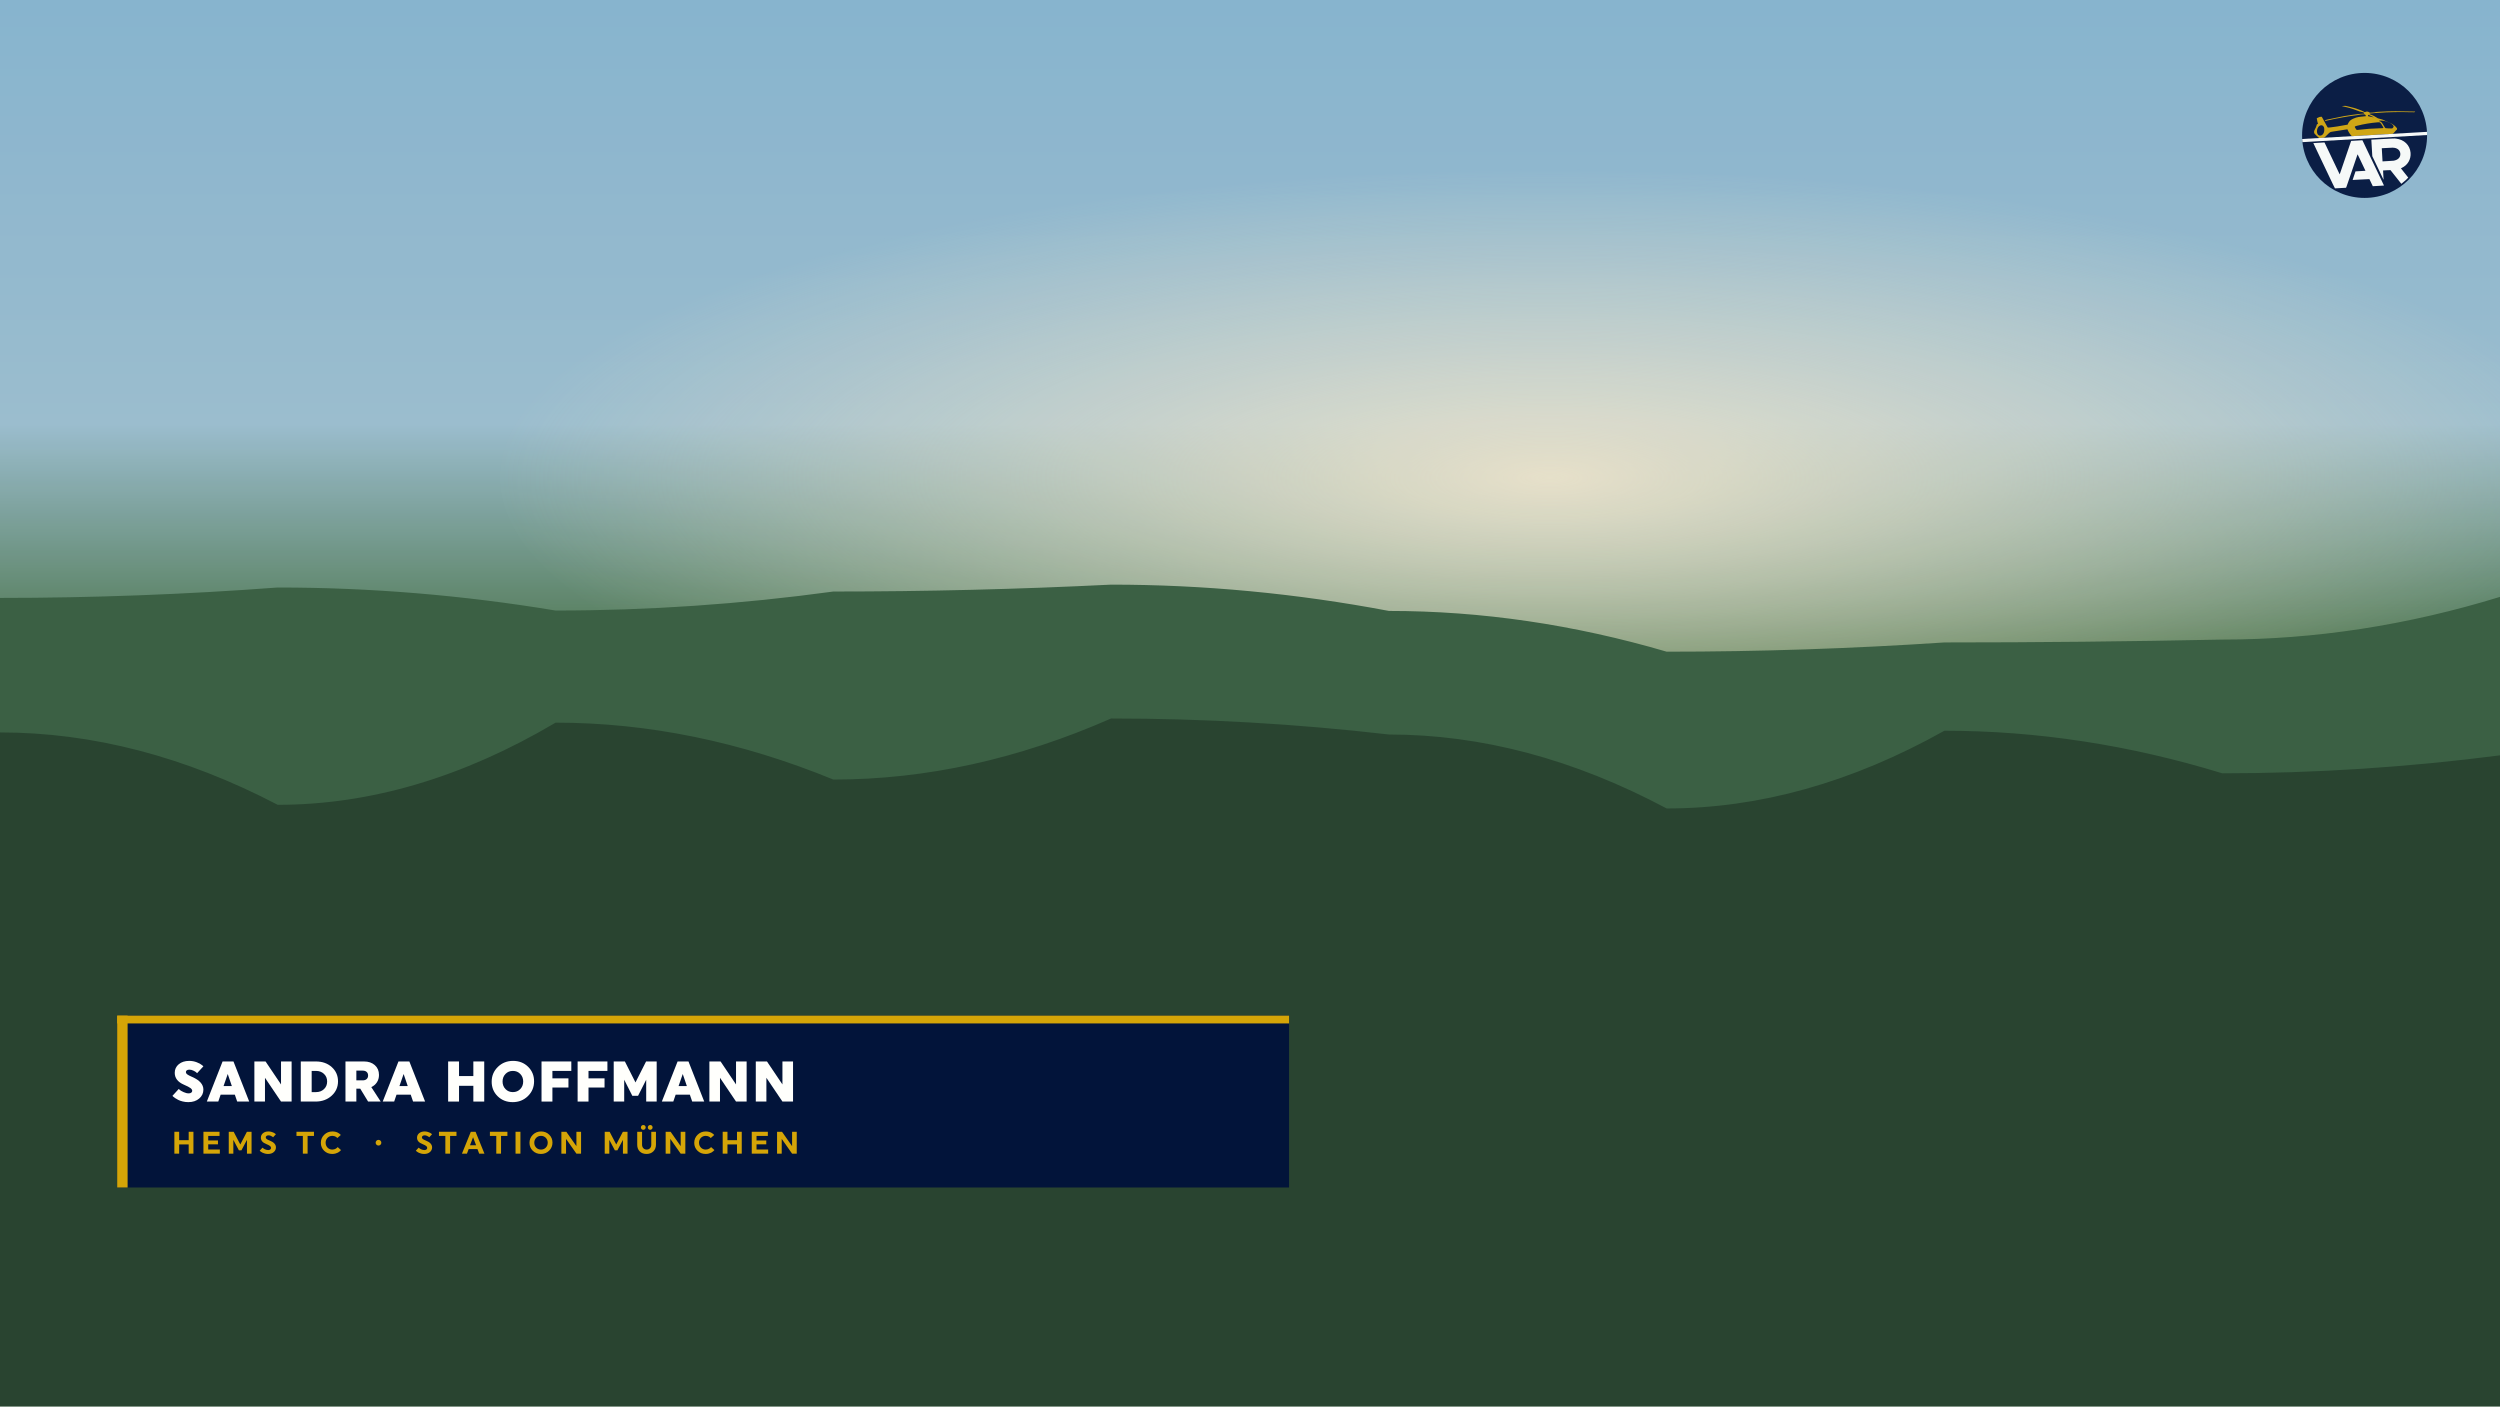
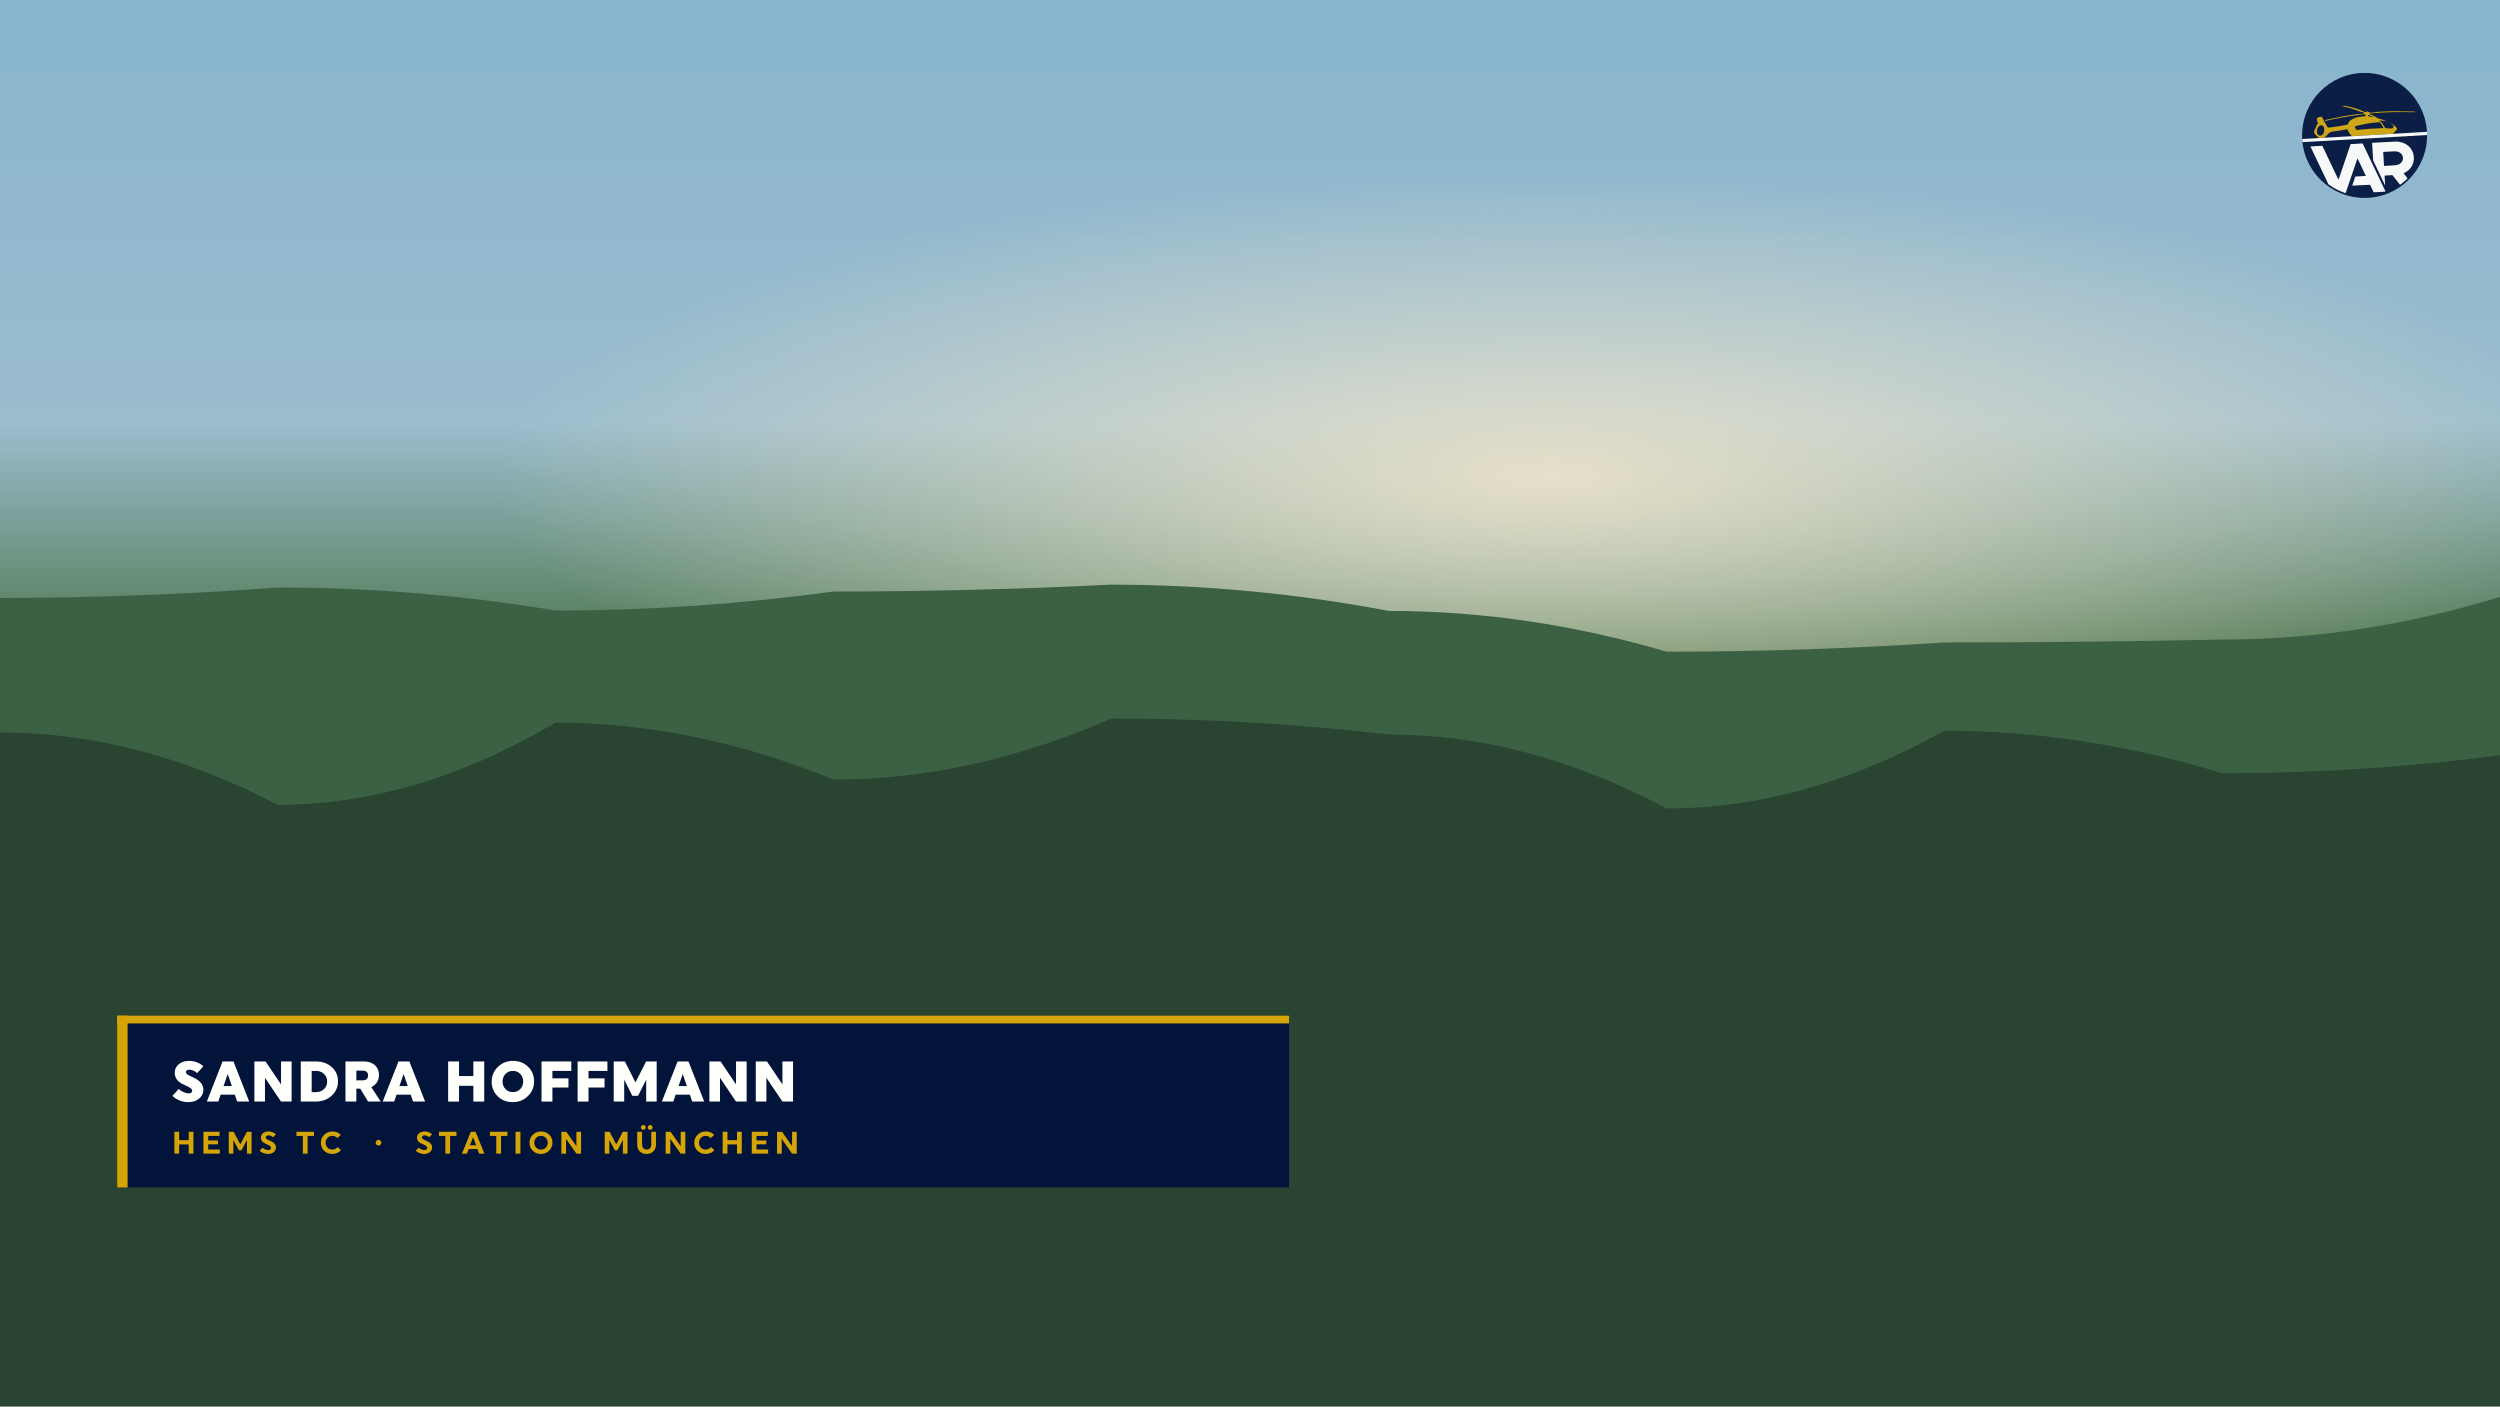
<svg xmlns="http://www.w3.org/2000/svg" viewBox="0 0 1920 1080" width="1920" height="1080">
  <defs>
    <linearGradient id="sc33" x1="0" y1="0" x2="0" y2="1">
      <stop offset="0%" stop-color="#93C3E0" />
      <stop offset="30%" stop-color="#A8CDDF" />
      <stop offset="48%" stop-color="#4E7A4A" />
      <stop offset="74%" stop-color="#335C36" />
      <stop offset="100%" stop-color="#1E3A22" />
    </linearGradient>
    <radialGradient id="sc33s">
      <stop offset="0%" stop-color="#FFF6DC" stop-opacity=".95" />
      <stop offset="100%" stop-color="#FFF6DC" stop-opacity="0" />
    </radialGradient>
  </defs>
  <rect width="1920" height="1080" fill="url(#sc33)" />
  <ellipse cx="1190" cy="367" rx="806" ry="238" fill="url(#sc33s)" />
  <path d="M0,1080 L0,459.2 Q106.7,459.2 213.3,451.2 Q320.0,451.2 426.7,468.9 Q533.3,468.9 640.0,454.3 Q746.7,454.3 853.3,449.0 Q960.0,449.0 1066.7,469.2 Q1173.3,469.2 1280.0,500.5 Q1386.7,500.5 1493.3,493.4 Q1600.0,493.4 1706.7,491.2 Q1813.3,491.2 1920.0,458.4 L1920,1080 Z" fill="#40684A" />
  <path d="M0,1080 L0,562.5 Q106.7,562.5 213.3,618.1 Q320.0,618.1 426.7,555.0 Q533.3,555.0 640.0,598.7 Q746.7,598.7 853.3,551.8 Q960.0,551.8 1066.7,564.1 Q1173.3,564.1 1280.0,620.9 Q1386.7,620.9 1493.3,561.2 Q1600.0,561.2 1706.7,593.9 Q1813.3,593.9 1920.0,580.1 L1920,1080 Z" fill="#2C4A34" />
  <rect width="1920" height="1080" fill="#000" opacity=".08" />
  <rect x="90" y="780" width="900" height="132" fill="#00113A" opacity=".94" />
  <rect x="90" y="780" width="900" height="6" fill="#D5A507" />
  <rect x="90" y="780" width="8" height="132" fill="#D5A507" />
  <g fill="#FFFFFC" transform="translate(132.0,846.0)">
    <path transform="translate(0.00,0) scale(0.044,-0.044)" d="M245.0 517.0Q245.0 493.0 267.0 475.5Q289.0 458.0 356.0 429.0Q550.0 345.0 550.0 208.0Q550.0 115.0 476.5 52.5Q403.0 -10.0 287.0 -10.0Q237.0 -10.0 189.5 1.5Q142.0 13.0 111.0 29.0Q80.0 45.0 56.0 61.0Q32.0 77.0 21.0 88.0L10.0 100.0L120.0 220.0Q129.0 211.0 144.5 198.5Q160.0 186.0 206.0 164.5Q252.0 143.0 295.0 143.0Q321.0 143.0 338.0 155.5Q355.0 168.0 355.0 187.0Q355.0 212.0 325.0 235.0Q295.0 258.0 209.0 295.0Q50.0 364.0 50.0 502.0Q50.0 593.0 120.0 651.5Q190.0 710.0 303.0 710.0Q372.0 710.0 434.0 686.0Q496.0 662.0 523.0 638.0L550.0 615.0L440.0 495.0Q434.0 502.0 422.0 512.5Q410.0 523.0 375.0 540.0Q340.0 557.0 305.0 557.0Q277.0 557.0 261.0 545.5Q245.0 534.0 245.0 517.0Z" />
    <path transform="translate(26.84,0) scale(0.044,-0.044)" d="M465.0 700.0 740.0 0.0H530.0L489.0 120.0H241.0L200.0 0.0H0.0L275.0 700.0ZM437.0 270.0 365.0 481.0 292.0 270.0Z" />
    <path transform="translate(60.28,0) scale(0.044,-0.044)" d="M535.0 0.0 255.0 415.0V0.0H70.0V700.0H265.0L535.0 299.0V700.0H720.0V0.0Z" />
    <path transform="translate(95.92,0) scale(0.044,-0.044)" d="M70.0 0.0V700.0H333.0Q502.0 700.0 611.0 601.5Q720.0 503.0 720.0 353.0Q720.0 203.0 608.0 101.5Q496.0 0.0 327.0 0.0ZM335.0 535.0H260.0V165.0H335.0Q420.0 165.0 475.0 217.0Q530.0 269.0 530.0 350.0Q530.0 431.0 475.0 483.0Q420.0 535.0 335.0 535.0Z" />
    <path transform="translate(130.24,0) scale(0.044,-0.044)" d="M70.0 0.0V700.0H393.0Q510.0 700.0 582.5 635.5Q655.0 571.0 655.0 465.0Q655.0 392.0 619.5 337.0Q584.0 282.0 521.0 252.0L685.0 0.0H465.0L328.0 225.0H260.0V0.0ZM370.0 540.0H260.0V370.0H370.0Q415.0 370.0 440.0 393.0Q465.0 416.0 465.0 455.0Q465.0 494.0 440.0 517.0Q415.0 540.0 370.0 540.0Z" />
    <path transform="translate(161.92,0) scale(0.044,-0.044)" d="M465.0 700.0 740.0 0.0H530.0L489.0 120.0H241.0L200.0 0.0H0.0L275.0 700.0ZM437.0 270.0 365.0 481.0 292.0 270.0Z" />
    <path transform="translate(209.09,0) scale(0.044,-0.044)" d="M510.0 0.0V275.0H260.0V0.0H70.0V700.0H260.0V445.0H510.0V700.0H700.0V0.0Z" />
    <path transform="translate(243.85,0) scale(0.044,-0.044)" d="M144.5 92.5Q40.0 195.0 40.0 347.0Q40.0 499.0 147.5 604.5Q255.0 710.0 413.0 710.0Q571.0 710.0 675.5 607.5Q780.0 505.0 780.0 353.0Q780.0 201.0 672.5 95.5Q565.0 -10.0 407.0 -10.0Q249.0 -10.0 144.5 92.5ZM281.0 482.0Q230.0 429.0 230.0 350.0Q230.0 271.0 281.0 218.0Q332.0 165.0 410.0 165.0Q488.0 165.0 539.0 218.0Q590.0 271.0 590.0 350.0Q590.0 429.0 539.0 482.0Q488.0 535.0 410.0 535.0Q332.0 535.0 281.0 482.0Z" />
    <path transform="translate(280.81,0) scale(0.044,-0.044)" d="M540.0 245.0H260.0V0.0H70.0V700.0H590.0V535.0H260.0V405.0H540.0Z" />
    <path transform="translate(308.53,0) scale(0.044,-0.044)" d="M540.0 245.0H260.0V0.0H70.0V700.0H590.0V535.0H260.0V405.0H540.0Z" />
    <path transform="translate(336.25,0) scale(0.044,-0.044)" d="M395.0 100.0 253.0 381.0V0.0H70.0V700.0H265.0L450.0 334.0L635.0 700.0H820.0V0.0H637.0V381.0L495.0 100.0Z" />
    <path transform="translate(376.29,0) scale(0.044,-0.044)" d="M465.0 700.0 740.0 0.0H530.0L489.0 120.0H241.0L200.0 0.0H0.0L275.0 700.0ZM437.0 270.0 365.0 481.0 292.0 270.0Z" />
    <path transform="translate(409.73,0) scale(0.044,-0.044)" d="M535.0 0.0 255.0 415.0V0.0H70.0V700.0H265.0L535.0 299.0V700.0H720.0V0.0Z" />
    <path transform="translate(445.37,0) scale(0.044,-0.044)" d="M535.0 0.0 255.0 415.0V0.0H70.0V700.0H265.0L535.0 299.0V700.0H720.0V0.0Z" />
  </g>
  <g fill="#D5A507" transform="translate(132.0,886.0)">
    <path transform="translate(0.00,0) scale(0.024,-0.024)" d="M538.0 0.0V295.0H233.0V0.0H80.0V700.0H233.0V431.0H538.0V700.0H690.0V0.0Z" />
    <path transform="translate(22.32,0) scale(0.024,-0.024)" d="M605.0 0.0H80.0V700.0H595.0V567.0H233.0V422.0H545.0V298.0H233.0V132.0H605.0Z" />
    <path transform="translate(41.76,0) scale(0.024,-0.024)" d="M405.0 105.0 227.0 441.0V0.0H80.0V700.0H237.0L449.0 294.0L661.0 700.0H810.0V0.0H663.0V441.0L485.0 105.0Z" />
    <path transform="translate(66.96,0) scale(0.024,-0.024)" d="M340.0 419.0Q540.0 341.0 540.0 200.0Q540.0 110.0 470.0 50.0Q400.0 -10.0 287.0 -10.0Q238.0 -10.0 192.5 1.0Q147.0 12.0 117.0 27.0Q87.0 42.0 64.0 57.5Q41.0 73.0 30.0 84.0L20.0 95.0L110.0 192.0Q113.0 189.0 119.0 183.5Q125.0 178.0 144.0 164.5Q163.0 151.0 183.5 141.0Q204.0 131.0 234.5 122.5Q265.0 114.0 295.0 114.0Q334.0 114.0 359.0 133.5Q384.0 153.0 384.0 183.0Q384.0 218.0 350.0 245.5Q316.0 273.0 225.0 310.0Q58.0 375.0 58.0 511.0Q58.0 598.0 125.0 654.0Q192.0 710.0 301.0 710.0Q344.0 710.0 384.0 700.5Q424.0 691.0 450.5 678.0Q477.0 665.0 498.0 652.0Q519.0 639.0 528.0 630.0L538.0 620.0L448.0 523.0Q441.0 530.0 429.0 540.5Q417.0 551.0 379.5 568.5Q342.0 586.0 303.0 586.0Q261.0 586.0 237.5 567.0Q214.0 548.0 214.0 523.0Q214.0 492.0 240.5 469.5Q267.0 447.0 340.0 419.0Z" />
    <path transform="translate(95.33,0) scale(0.024,-0.024)" d="M575.0 567.0H371.0V0.0H219.0V567.0H15.0V700.0H575.0Z" />
    <path transform="translate(113.33,0) scale(0.024,-0.024)" d="M415.0 710.0Q467.0 710.0 513.5 698.5Q560.0 687.0 590.0 670.5Q620.0 654.0 642.0 637.0Q664.0 620.0 674.0 608.0L684.0 597.0L572.0 499.0Q570.0 502.0 566.0 506.5Q562.0 511.0 547.0 523.0Q532.0 535.0 515.5 544.5Q499.0 554.0 471.0 561.5Q443.0 569.0 413.0 569.0Q320.0 569.0 259.0 506.0Q198.0 443.0 198.0 350.0Q198.0 256.0 259.0 193.0Q320.0 130.0 413.0 130.0Q445.0 130.0 474.0 138.5Q503.0 147.0 522.0 158.5Q541.0 170.0 555.0 182.0Q569.0 194.0 576.0 202.0L582.0 211.0L690.0 115.0Q686.0 110.0 679.0 101.5Q672.0 93.0 647.0 71.5Q622.0 50.0 592.0 33.5Q562.0 17.0 513.0 3.5Q464.0 -10.0 410.0 -10.0Q254.0 -10.0 149.5 92.5Q45.0 195.0 45.0 347.0Q45.0 499.0 152.0 604.5Q259.0 710.0 415.0 710.0Z" />
    <path transform="translate(155.30,0) scale(0.024,-0.024)" d="M141.0 441.0Q178.0 441.0 205.0 414.5Q232.0 388.0 232.0 350.0Q232.0 312.0 205.5 285.5Q179.0 259.0 141.0 259.0Q103.0 259.0 76.5 285.5Q50.0 312.0 50.0 350.0Q50.0 388.0 76.5 414.5Q103.0 441.0 141.0 441.0Z" />
    <path transform="translate(186.89,0) scale(0.024,-0.024)" d="M340.0 419.0Q540.0 341.0 540.0 200.0Q540.0 110.0 470.0 50.0Q400.0 -10.0 287.0 -10.0Q238.0 -10.0 192.5 1.0Q147.0 12.0 117.0 27.0Q87.0 42.0 64.0 57.5Q41.0 73.0 30.0 84.0L20.0 95.0L110.0 192.0Q113.0 189.0 119.0 183.5Q125.0 178.0 144.0 164.5Q163.0 151.0 183.5 141.0Q204.0 131.0 234.5 122.5Q265.0 114.0 295.0 114.0Q334.0 114.0 359.0 133.5Q384.0 153.0 384.0 183.0Q384.0 218.0 350.0 245.5Q316.0 273.0 225.0 310.0Q58.0 375.0 58.0 511.0Q58.0 598.0 125.0 654.0Q192.0 710.0 301.0 710.0Q344.0 710.0 384.0 700.5Q424.0 691.0 450.5 678.0Q477.0 665.0 498.0 652.0Q519.0 639.0 528.0 630.0L538.0 620.0L448.0 523.0Q441.0 530.0 429.0 540.5Q417.0 551.0 379.5 568.5Q342.0 586.0 303.0 586.0Q261.0 586.0 237.5 567.0Q214.0 548.0 214.0 523.0Q214.0 492.0 240.5 469.5Q267.0 447.0 340.0 419.0Z" />
    <path transform="translate(204.77,0) scale(0.024,-0.024)" d="M575.0 567.0H371.0V0.0H219.0V567.0H15.0V700.0H575.0Z" />
    <path transform="translate(222.77,0) scale(0.024,-0.024)" d="M356.0 525.0 258.0 268.0H453.0ZM436.0 700.0 720.0 0.0H552.0L496.0 147.0H216.0L160.0 0.0H0.0L284.0 700.0Z" />
    <path transform="translate(243.89,0) scale(0.024,-0.024)" d="M575.0 567.0H371.0V0.0H219.0V567.0H15.0V700.0H575.0Z" />
    <path transform="translate(261.89,0) scale(0.024,-0.024)" d="M85.0 0.0V700.0H242.0V0.0Z" />
    <path transform="translate(273.58,0) scale(0.024,-0.024)" d="M413.0 130.0Q505.0 130.0 566.5 193.0Q628.0 256.0 628.0 350.0Q628.0 443.0 566.5 506.0Q505.0 569.0 413.0 569.0Q320.0 569.0 259.0 506.0Q198.0 443.0 198.0 350.0Q198.0 256.0 259.0 193.0Q320.0 130.0 413.0 130.0ZM152.0 604.5Q259.0 710.0 415.0 710.0Q571.0 710.0 675.5 607.0Q780.0 504.0 780.0 352.0Q780.0 200.0 673.0 95.0Q566.0 -10.0 410.0 -10.0Q254.0 -10.0 149.5 92.5Q45.0 195.0 45.0 347.0Q45.0 499.0 152.0 604.5Z" />
    <path transform="translate(297.22,0) scale(0.024,-0.024)" d="M561.0 0.0 229.0 472.0V0.0H80.0V700.0H238.0L561.0 240.0V700.0H710.0V0.0Z" />
    <path transform="translate(330.50,0) scale(0.024,-0.024)" d="M405.0 105.0 227.0 441.0V0.0H80.0V700.0H237.0L449.0 294.0L661.0 700.0H810.0V0.0H663.0V441.0L485.0 105.0Z" />
    <path transform="translate(355.70,0) scale(0.024,-0.024)" d="M520.0 700.0H670.0V290.0Q670.0 156.0 586.0 73.0Q502.0 -10.0 368.0 -10.0Q233.0 -10.0 151.5 70.5Q70.0 151.0 70.0 285.0V700.0H225.0V290.0Q225.0 218.0 266.0 174.0Q307.0 130.0 373.0 130.0Q439.0 130.0 479.5 174.0Q520.0 218.0 520.0 290.0ZM562.0 840.0Q562.0 808.0 539.5 785.5Q517.0 763.0 485.0 763.0Q452.0 763.0 430.5 784.5Q409.0 806.0 409.0 839.0Q409.0 872.0 431.0 894.0Q453.0 916.0 486.0 916.0Q519.0 916.0 540.5 894.5Q562.0 873.0 562.0 840.0ZM341.0 840.0Q341.0 808.0 318.5 785.5Q296.0 763.0 264.0 763.0Q231.0 763.0 209.5 784.5Q188.0 806.0 188.0 839.0Q188.0 872.0 210.0 894.0Q232.0 916.0 265.0 916.0Q298.0 916.0 319.5 894.5Q341.0 873.0 341.0 840.0Z" />
    <path transform="translate(377.30,0) scale(0.024,-0.024)" d="M561.0 0.0 229.0 472.0V0.0H80.0V700.0H238.0L561.0 240.0V700.0H710.0V0.0Z" />
    <path transform="translate(400.10,0) scale(0.024,-0.024)" d="M415.0 710.0Q467.0 710.0 513.5 698.5Q560.0 687.0 590.0 670.5Q620.0 654.0 642.0 637.0Q664.0 620.0 674.0 608.0L684.0 597.0L572.0 499.0Q570.0 502.0 566.0 506.5Q562.0 511.0 547.0 523.0Q532.0 535.0 515.5 544.5Q499.0 554.0 471.0 561.5Q443.0 569.0 413.0 569.0Q320.0 569.0 259.0 506.0Q198.0 443.0 198.0 350.0Q198.0 256.0 259.0 193.0Q320.0 130.0 413.0 130.0Q445.0 130.0 474.0 138.5Q503.0 147.0 522.0 158.5Q541.0 170.0 555.0 182.0Q569.0 194.0 576.0 202.0L582.0 211.0L690.0 115.0Q686.0 110.0 679.0 101.5Q672.0 93.0 647.0 71.5Q622.0 50.0 592.0 33.5Q562.0 17.0 513.0 3.5Q464.0 -10.0 410.0 -10.0Q254.0 -10.0 149.5 92.5Q45.0 195.0 45.0 347.0Q45.0 499.0 152.0 604.5Q259.0 710.0 415.0 710.0Z" />
    <path transform="translate(421.10,0) scale(0.024,-0.024)" d="M538.0 0.0V295.0H233.0V0.0H80.0V700.0H233.0V431.0H538.0V700.0H690.0V0.0Z" />
    <path transform="translate(443.42,0) scale(0.024,-0.024)" d="M605.0 0.0H80.0V700.0H595.0V567.0H233.0V422.0H545.0V298.0H233.0V132.0H605.0Z" />
    <path transform="translate(462.86,0) scale(0.024,-0.024)" d="M561.0 0.0 229.0 472.0V0.0H80.0V700.0H238.0L561.0 240.0V700.0H710.0V0.0Z" />
  </g>
  <g opacity=".92">
    <g transform="translate(1768,56) scale(0.1875)">
      <defs>
        <clipPath id="n1b34">
          <circle cx="256" cy="256" r="256" />
        </clipPath>
      </defs>
      <g clip-path="url(#n1b34)">
        <circle cx="256" cy="256" r="256" fill="#00113A" />
        <g fill="#D5A507" transform="translate(49.00,134.89) scale(0.414)">
          <path d="M35.7 305.27C27.86 297.99 20 290.67 18.23 289.02C12.94 284.07 7.26 277.76 2.59 271.63C1.3 269.94 1.3 269.94 0.67 259.67C0.04 249.4 0.04 249.4 3.21 243.43C17.85 215.93 25.31 198.26 26.9 187.33C27.45 183.58 26.65 184.36 34.25 180.13C39.92 176.97 39.91 176.98 39.91 175.49C39.91 173.85 39.02 172.61 37.83 172.6C37.11 172.6 37.81 175.22 31.69 149.81C26.64 128.87 26.11 126.2 26.67 124.15C27.12 122.49 32.62 119.37 41.13 115.95C46.53 113.78 47.49 113.3 48.58 112.26C50.67 110.26 58.97 108.69 71.24 107.99C77.19 107.64 74.98 104.81 89.29 131.15C96.15 143.79 105.73 161.29 110.57 170.04C115.41 178.79 120.75 188.62 122.44 191.88C129.48 205.52 134.23 213.21 136.29 214.34C139.72 216.22 170.18 212.83 229.23 204.01C250.02 200.91 306.75 190.88 330.23 186.17C332.66 185.68 332.66 185.68 333.54 183.12C338.5 168.63 350.1 151.3 360.17 143.32C372.8 133.3 397.13 121.34 414.41 116.63C435.84 110.79 444.66 109.17 464.81 107.34C479.81 105.98 511.76 102.62 512.05 102.38C512.08 102.36 511.65 99.49 511.1 96.01C510.1 89.68 510.1 89.68 506.87 88.58C502.65 87.13 501 86.26 499.45 84.67C498.18 83.37 498.18 83.37 487.88 83.75C459.05 84.82 451.08 85.73 441.9 89.01C435.4 91.33 435.45 91.31 428.8 91.97C362.81 98.45 214.12 125.11 126.21 146.21C111.13 149.83 109.91 149.82 109.35 146.09C108.62 141.18 110.96 140.04 130.7 135.68C199.78 120.43 262.82 107.4 294.63 101.81C336.98 94.36 431.41 81.22 452.54 79.84C455.13 79.67 462.05 79.18 467.91 78.75C473.77 78.33 480.74 77.91 483.41 77.82C496.02 77.41 495.76 77.44 495.55 76.49C495.44 76.03 495.28 74.08 495.18 72.17C495.01 68.69 495.01 68.69 493.75 68.38C493.06 68.2 491.24 67.34 489.71 66.47C482.4 62.32 482.87 62.48 475.05 61.23C461.69 59.09 454.17 57.41 449.82 55.59C448.42 55 444.91 53.47 442.02 52.19C431.61 47.57 418.28 42.66 392.8 34.08C364.87 24.67 339.59 17.5 311.76 11.09C299.95 8.37 299.99 8.38 290.21 6.6C279.38 4.63 274.04 3.36 274.55 2.87C275.14 2.3 289.73 0.65 297.88 0.23C311.16 -0.46 311.55 -0.4 341.15 6.74C389.7 18.46 402.15 22.04 437.97 34.58C462.99 43.33 472.02 47.05 486.52 54.55C489.7 56.2 494.13 58.47 496.36 59.59C498.58 60.72 500.74 61.86 501.14 62.13C501.87 62.62 501.89 62.62 504.82 61.38C519.4 55.23 529.43 55.03 540.79 60.69C546.35 63.46 548.17 64.78 548.98 66.6C549.58 67.97 555.31 67.94 575.92 66.45C598.39 64.83 598.39 64.83 607.34 62.29C614.29 60.32 614.14 60.33 639.56 58.79C703.41 54.93 756.26 53.13 806.36 53.13C858.12 53.13 977.54 55.09 996.82 56.26C1000.43 56.48 1001.17 58.14 998.71 60.49C995.29 63.76 991.43 63.94 948.73 62.85C873.08 60.91 856.08 60.83 788.97 62.17C722.22 63.5 694.67 64.8 620.01 70.11C613.86 70.55 607 70.98 604.77 71.07C591.89 71.59 573.5 73.35 567.47 74.64C561.97 75.82 561.32 75.9 556.36 76.04C551.11 76.19 551.11 76.19 550.94 78.75C550.84 80.16 550.57 81.77 550.34 82.33C550.01 83.11 549.99 83.38 550.24 83.47C550.42 83.53 553.42 84.55 556.9 85.72C560.39 86.9 566.25 88.96 569.93 90.32C573.61 91.67 576.74 92.77 576.89 92.77C580.14 92.77 614.7 111.79 625.81 119.69C630.93 123.34 630.93 123.34 636.87 124.75C672.02 133.12 689.95 139.38 701.29 147.24C705.18 149.93 705.18 149.93 720.24 155.31C752.95 166.98 765.35 173.35 790.99 191.66C799.5 197.73 816.67 214.97 819.64 220.42C823.42 227.36 820.75 237.21 814.42 239.63C811.9 240.59 812.26 240.2 804.25 250.61C795.46 262.02 780.6 276.24 776.87 276.82C775.66 277 373.53 299.94 373.25 299.84C371.87 299.33 359.32 284.34 355.46 278.59C344.66 262.51 338.75 252.16 334.39 241.69C332.21 236.45 330.36 232.1 330.28 232.02C329.97 231.71 213.68 249.73 187.97 254.08C164.08 258.12 163.13 258.35 158.5 261.43C151.54 266.06 146.73 270.44 129.11 288.18C98.73 318.77 105.03 315.29 77.25 316.85C63.91 317.61 52.31 318.29 51.48 318.37C49.96 318.52 49.96 318.52 35.7 305.27ZM65.16 294.35C83.73 291.12 97.51 273.39 100.91 248.38C101.38 244.97 101.37 230.17 100.9 226C99.56 213.99 98.8 211.61 94.02 204.55C76.64 178.83 40.43 194.92 31.18 232.47C22.2 268.91 38.7 298.96 65.16 294.35ZM426.51 238.42C508.82 228.76 585.47 223.14 652.64 221.81C692.24 221.03 690.56 222.48 677.71 200.11C656.08 162.43 653.86 160.82 626.75 163.14C557.73 169.02 495.94 179.34 427.86 196.36C408.78 201.13 406.7 201.91 404.56 205.13C401.84 209.25 402.31 210.47 412.79 226.27C421.54 239.45 421.09 239.05 426.51 238.42ZM771.34 224.12C780.47 221.3 789.76 206.88 786.96 199.86C783.31 190.7 764.16 174.62 748.38 167.48C741.64 164.43 718.63 155.97 707.64 152.51C687.74 146.23 651.12 143.59 643.34 147.88C640.63 149.37 642.43 150.74 649.96 152.91C662.3 156.47 670.56 163.87 679.03 178.98C687.23 193.6 699.29 212.89 702.16 215.99C707.1 221.32 707.66 221.47 727.59 222.62C764.71 224.76 768.81 224.9 771.34 224.12ZM591.15 114.24C591.15 114.08 588 112.11 584.82 110.28C578.3 106.55 556.35 96.34 545.07 91.8C543.08 91 540.82 89.97 540.03 89.52C537.82 88.26 535.19 88.74 534.96 90.44C534.72 92.22 534.14 101.92 534.27 102.04C534.33 102.09 541.55 103.67 550.3 105.55C559.05 107.43 571.61 110.17 578.21 111.63C589.8 114.19 591.15 114.47 591.15 114.24Z" fill-rule="evenodd" />
        </g>
        <g transform="translate(256,256) rotate(-3.275)">
          <rect x="-614.4" y="0" width="1228.8" height="13" fill="#FFFFFC" />
        </g>
        <g transform="rotate(-3.275 256 256)">
          <defs>
            <clipPath id="wc1b34">
              <circle cx="256" cy="256" r="249.00" />
            </clipPath>
          </defs>
          <g clip-path="url(#wc1b34)">
-             <g fill="#FFFFFC" transform="translate(44.65,275.00) scale(0.39871)">
+             <g fill="#FFFFFC" transform="translate(32.03,288.10) scale(0.42394)">
              <path d="M195.1 478.09C193.93 477.63 193.3 476.14 173.69 427.85C169.31 417.07 161.96 399.04 157.36 387.77C144.85 357.16 130.53 321.99 124.7 307.6C121.86 300.58 116.25 286.82 112.24 277.02C99.77 246.52 89.4 221.12 84.01 207.84C76.29 188.85 63.1 156.48 36.82 92.04C5.35 14.87 0 1.67 0 1.08C0 0.81 25.85 0.66 57.45 0.74L114.9 0.89L119.73 12.77C122.38 19.3 128.74 34.93 133.87 47.51C145.14 75.16 159.52 110.48 170.14 136.58C174.45 147.19 182.06 165.9 187.05 178.15C196.26 200.76 206.8 226.67 220.74 260.99C224.99 271.44 230.49 284.93 232.96 290.97C235.43 297.02 240.44 309.31 244.09 318.29C251.9 337.51 251.75 337.2 252.42 336.01C252.69 335.53 256.69 325.8 261.33 314.39C269.84 293.41 277.55 274.47 295.12 231.29C300.44 218.23 308.05 199.52 312.04 189.73C318.74 173.26 325.93 155.59 346.48 105.11C350.8 94.49 358.42 75.79 363.41 63.54C368.4 51.29 376.16 32.19 380.66 21.08L388.83 0.89L446.64 0.59C478.44 0.43 504.66 0.45 504.91 0.64C505.16 0.82 508.67 9.11 512.7 19.04C516.73 28.98 524.11 47.13 529.11 59.38C541.84 90.6 555.55 124.24 565.9 149.64C570.75 161.56 578.1 179.6 582.23 189.73C586.36 199.85 593.99 218.56 599.17 231.29C604.36 244.03 612.91 265.01 618.18 277.91C633.59 315.68 644.01 341.24 650.83 358.08C654.35 366.73 659.95 380.49 663.29 388.66C666.63 396.82 673.22 412.99 677.95 424.58C682.68 436.18 689.46 452.8 693.03 461.52C696.6 470.24 699.52 477.52 699.52 477.7C699.52 477.88 673.66 478.03 642.04 478.03L584.56 478.03L581.68 471.05C577.2 460.19 560.23 418.53 557.18 410.93C555.68 407.17 554.19 403.76 553.87 403.36C553.42 402.77 535.39 402.61 467.27 402.61C419.95 402.61 381.24 402.46 381.24 402.26C381.24 402.07 384.56 393.72 388.61 383.71C396.8 363.5 408.21 335.11 412.82 323.49L415.81 315.92L467.08 315.77L518.34 315.62L513.87 304.63C511.41 298.59 505.44 283.89 500.59 271.97C495.75 260.05 487.88 240.68 483.1 228.92C478.32 217.16 470.83 198.72 466.45 187.95C450.59 148.87 447.82 142.25 447.34 142.09C447.07 142 445.2 146.13 443.18 151.28C441.16 156.42 434.67 172.52 428.75 187.05C422.83 201.59 414.81 221.36 410.93 231C407.04 240.63 399.56 259.07 394.3 271.97C376.24 316.27 366.82 339.41 358.64 359.56C345.14 392.83 338.8 408.42 330.37 429.04C311.03 476.38 310.36 477.95 309.1 478.28C307.23 478.79 196.4 478.6 195.1 478.09ZM881.95 474.91C879.81 472 876.03 466.65 856.48 438.84C852.23 432.79 840.49 416.09 830.38 401.72C820.26 387.35 807.21 368.78 801.36 360.45C784.84 336.91 776.14 324.62 775.21 323.48C774.4 322.5 772.01 322.45 736.79 322.59L699.23 322.74L698.93 370.83L698.63 418.92L690.21 398.15C685.57 386.72 677.74 367.49 672.81 355.4C667.87 343.32 660.52 325.28 656.47 315.32C652.42 305.36 644.8 286.65 639.54 273.75C634.28 260.85 625.94 240.41 621.01 228.33C616.08 216.24 608.68 198.2 604.57 188.24L597.09 170.13L596.94 85.03L596.79 -0.07L711.55 0.16C835.48 0.41 832.04 0.32 850.36 3.58C934.1 18.49 989.12 78.21 991.5 156.77C993.56 225.09 954.38 283.51 889.7 308.51C886.35 309.81 883.62 311.05 883.61 311.28C883.61 311.67 888.25 318.33 910.61 350.06C915.44 356.92 922.68 367.21 926.69 372.92C930.71 378.64 938.14 389.19 943.21 396.38C948.28 403.56 955.61 413.98 959.5 419.54C963.39 425.09 972.96 438.72 980.78 449.82C999.57 476.5 1000 477.12 1000 477.61C1000 477.84 973.95 478.03 942.12 478.03C884.24 478.03 884.24 478.03 881.95 474.91ZM812.44 228.62C858.16 224.16 885.99 198.77 885.99 161.52C885.99 130.34 865.44 106.28 831.53 97.74C817.42 94.19 818.24 94.23 756.09 93.98L698.93 93.75L698.93 161.48L698.93 229.22L752.61 229.22C784.27 229.22 808.81 228.97 812.44 228.62Z" fill-rule="evenodd" />
            </g>
          </g>
        </g>
      </g>
    </g>
  </g>
</svg>
